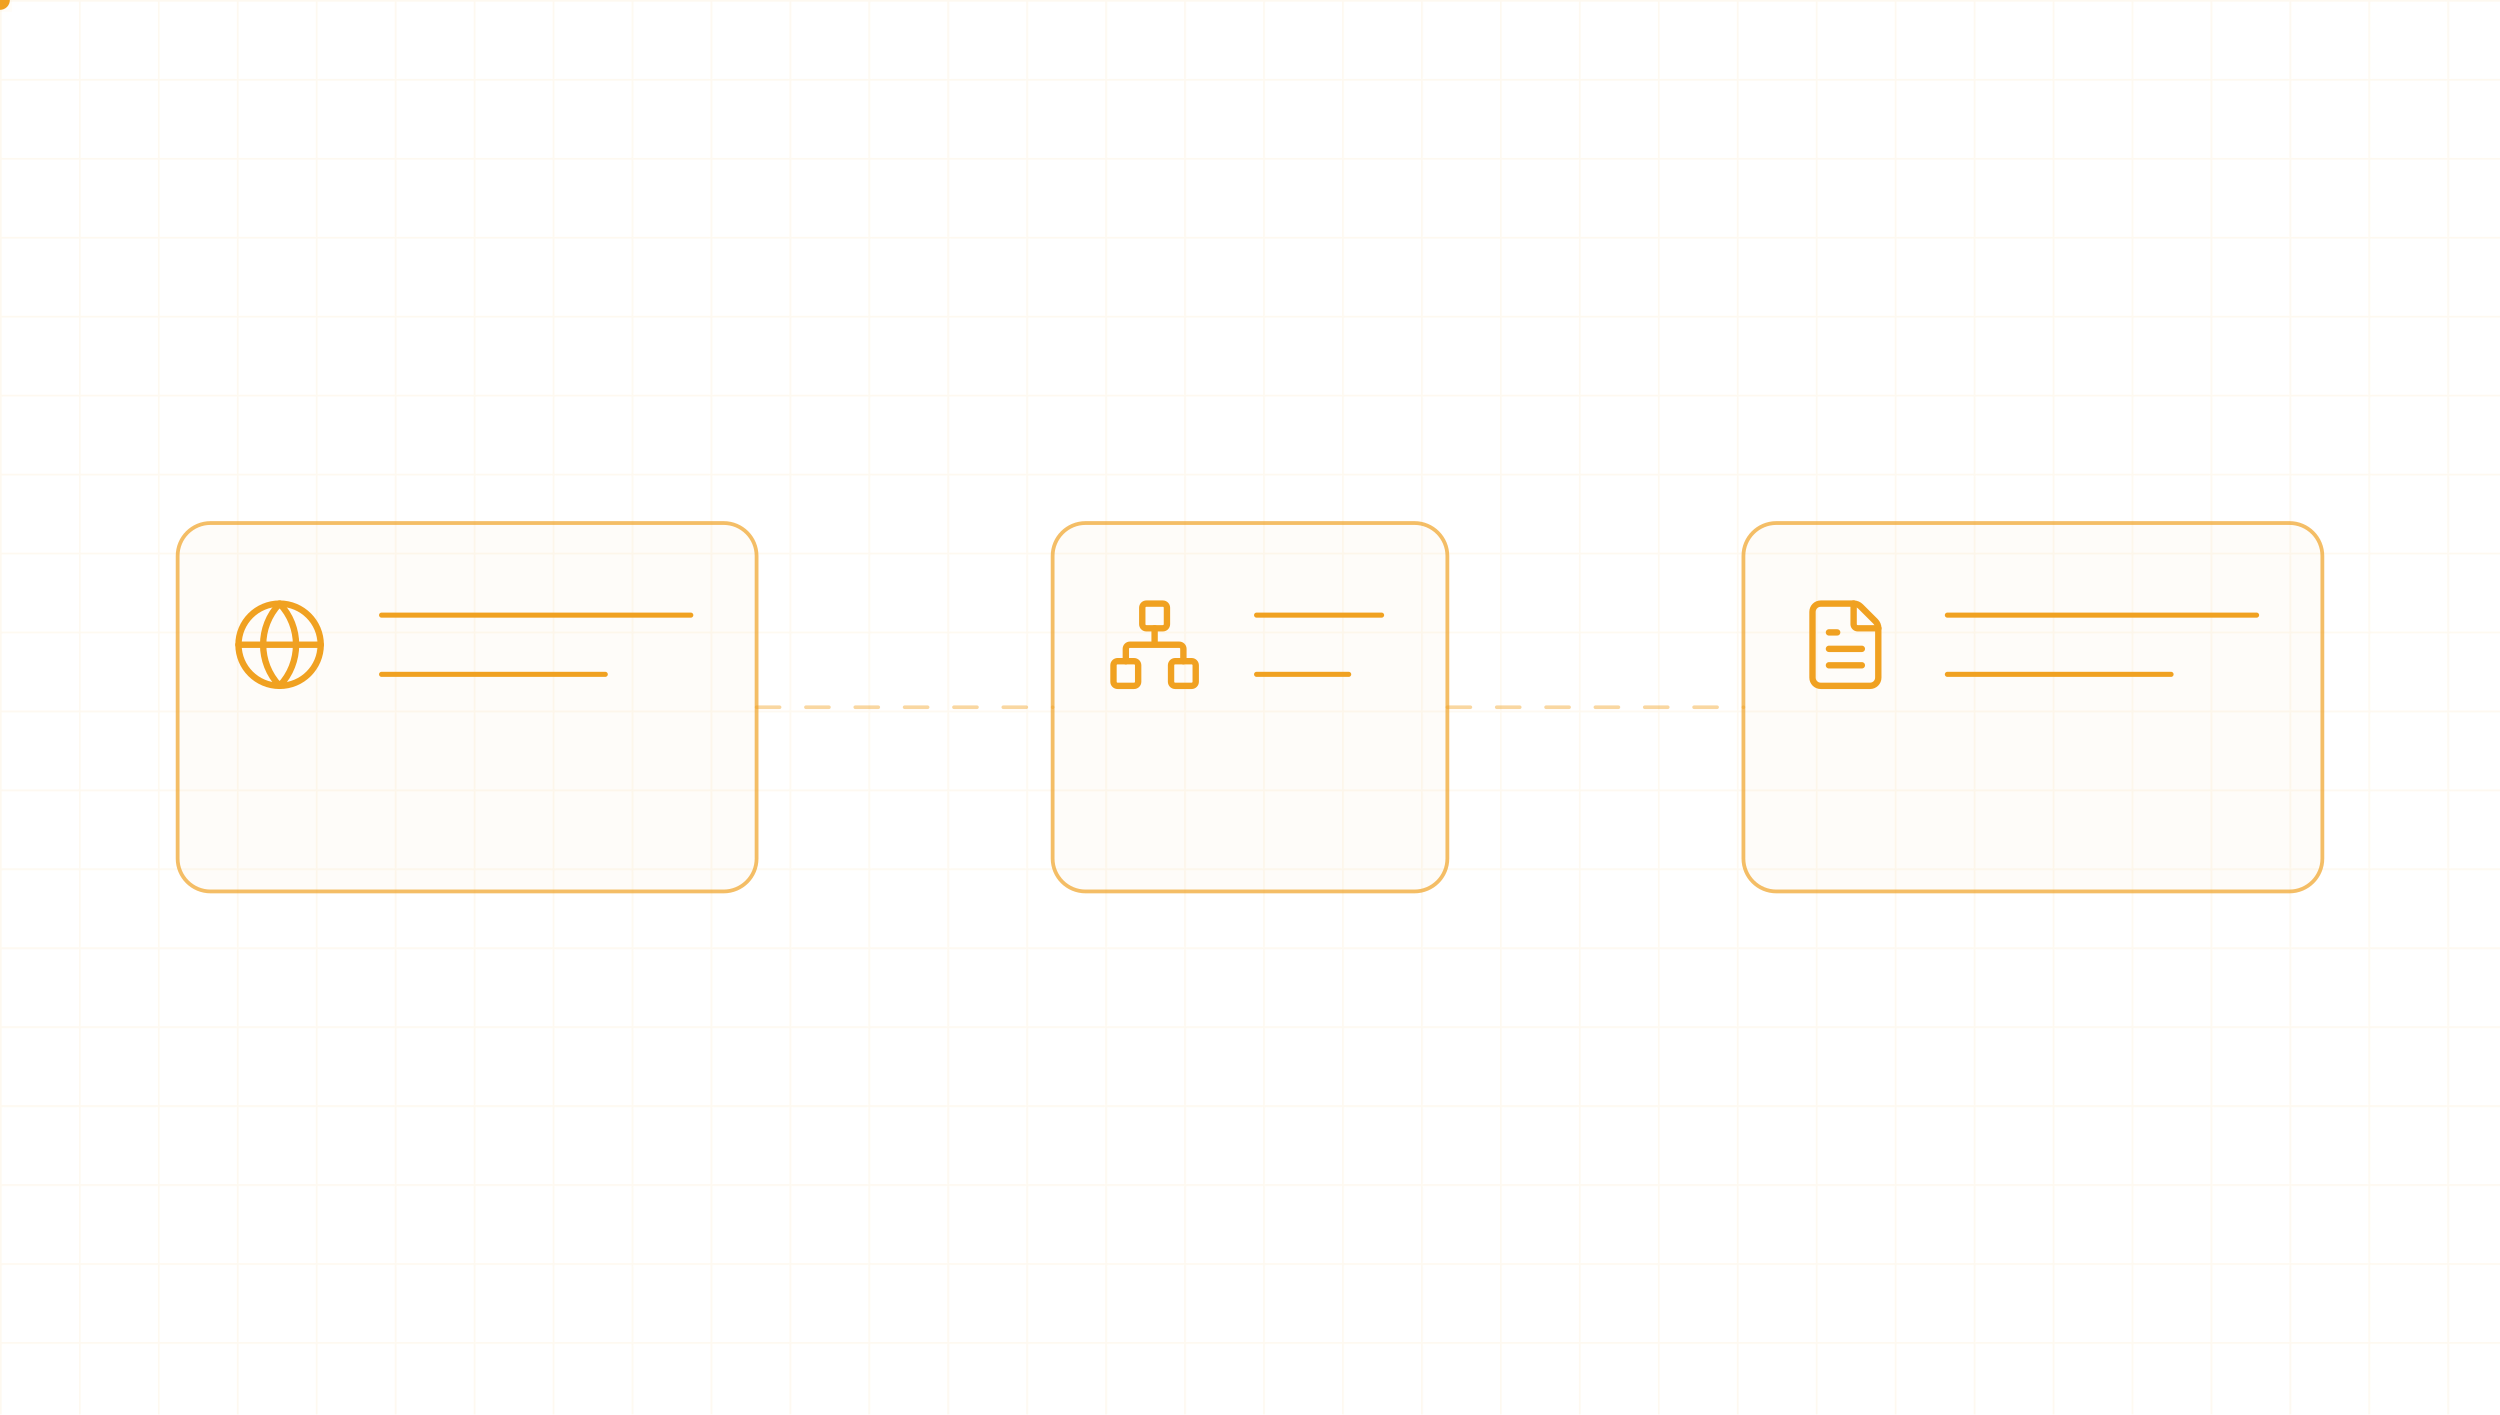
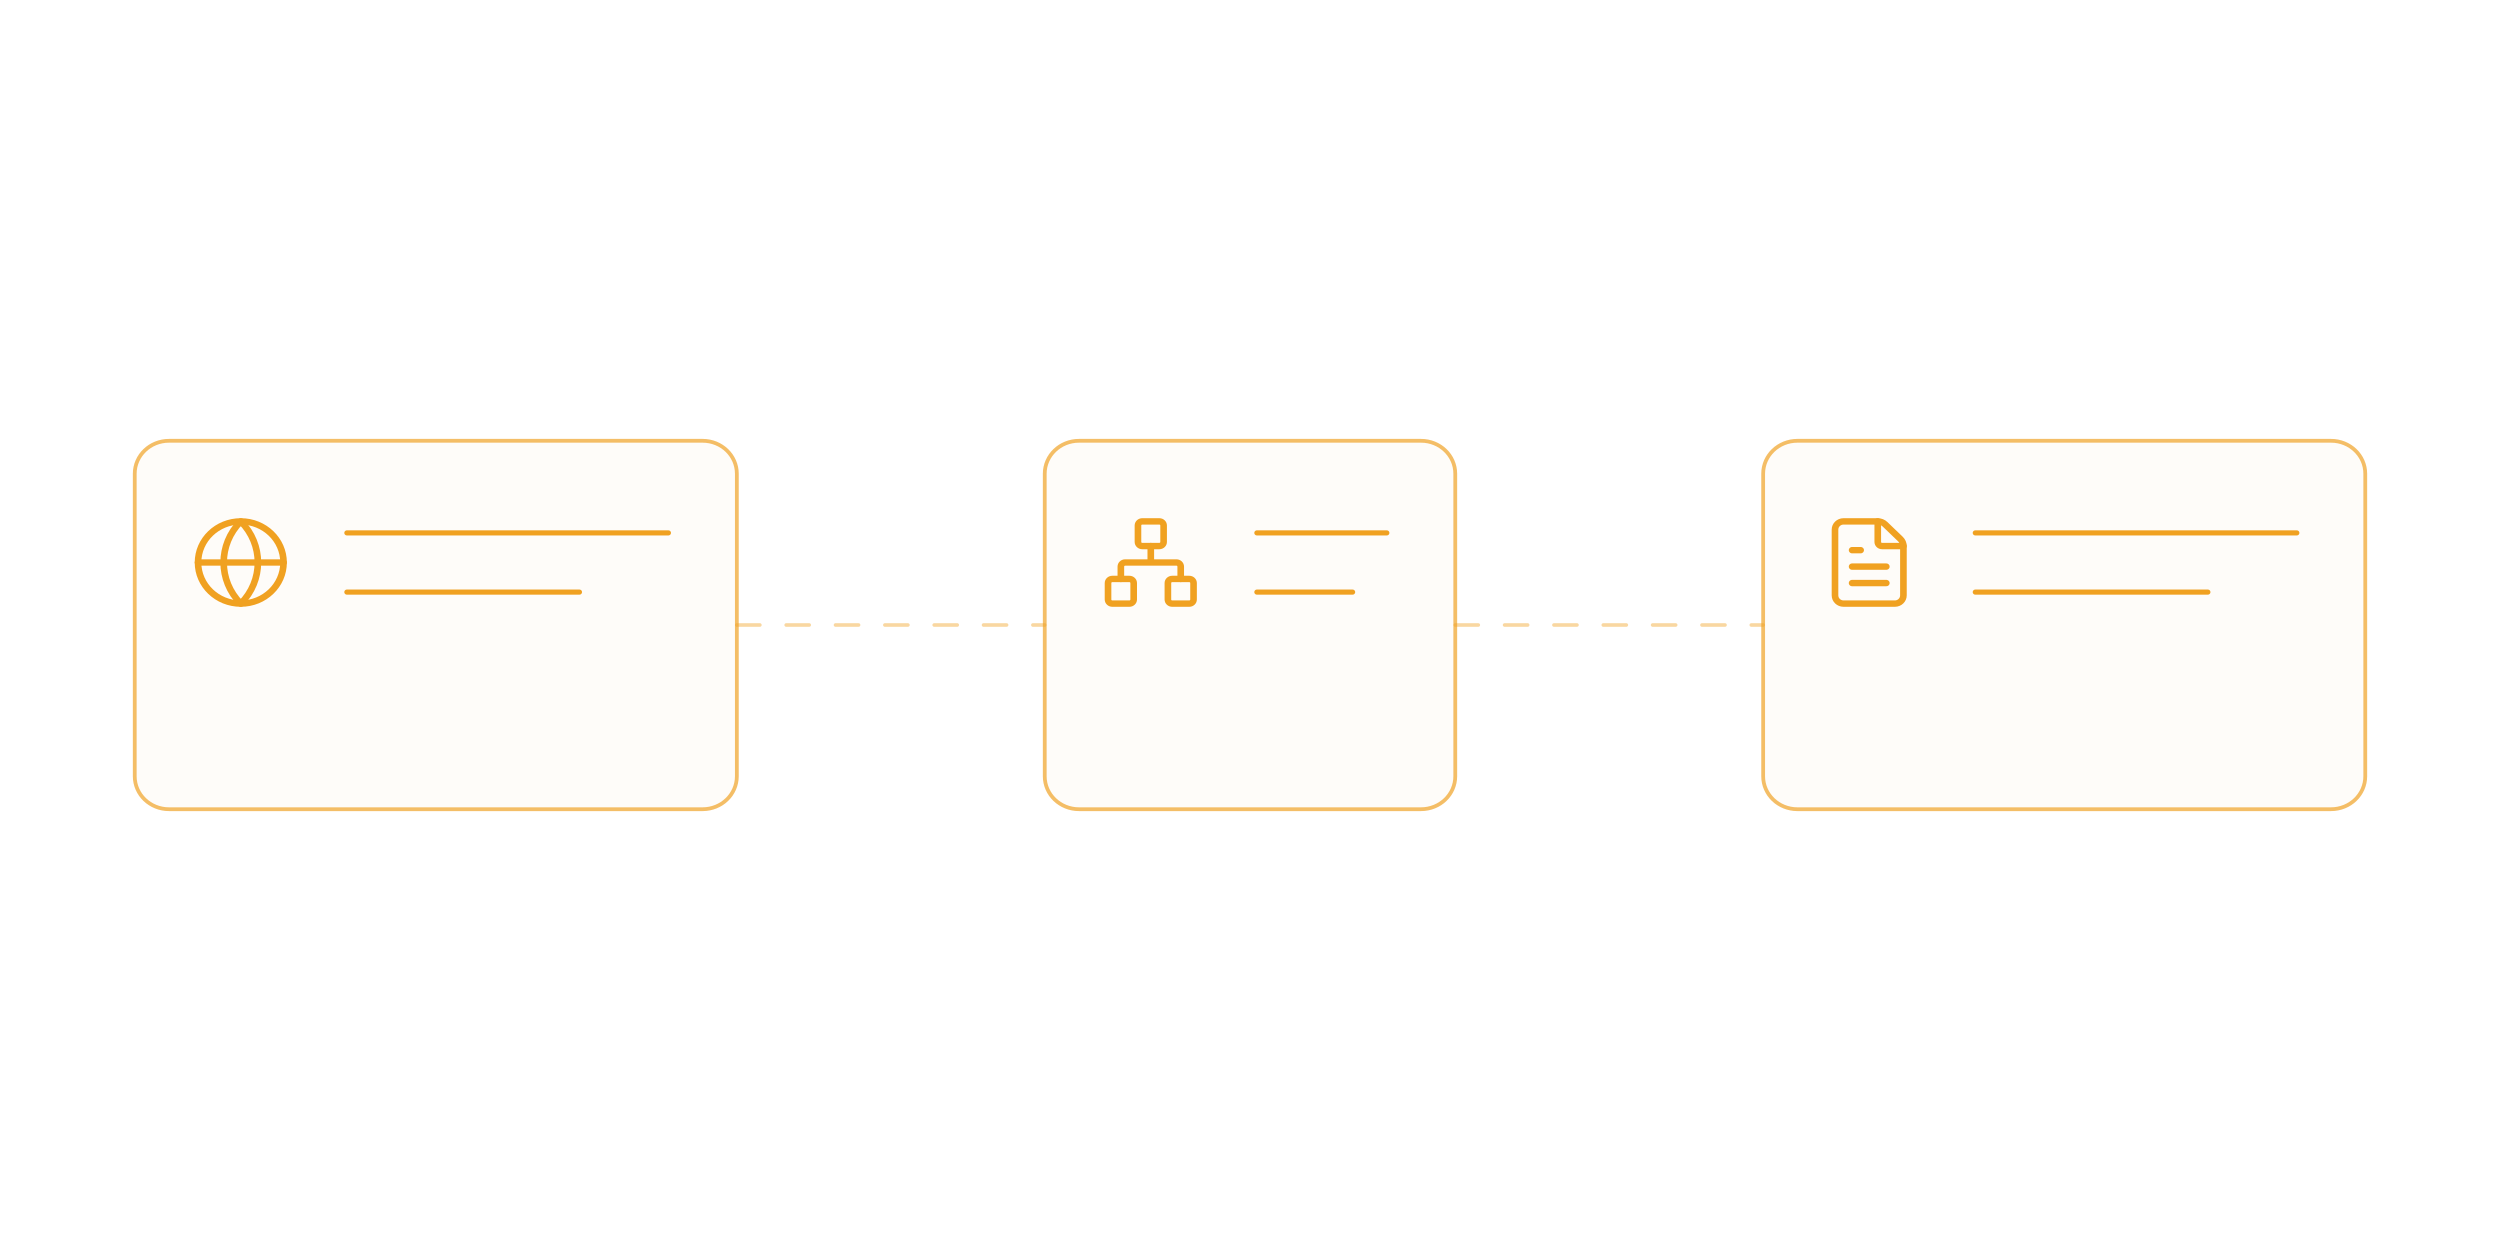
- <svg xmlns="http://www.w3.org/2000/svg" width="760" height="430" viewBox="0 0 760 430" role="img" aria-labelledby="title description">
+ <svg xmlns="http://www.w3.org/2000/svg" width="760" height="380" viewBox="0 0 760 380" role="img" aria-labelledby="title description">
  <style>
  :host{display:block;color:#f0a121}
-   svg{display:block;width:100%;height:auto;aspect-ratio:16/9;background:transparent;overflow:hidden}
-   .sk-grid{fill:none;stroke:#f0a121;stroke-width:1;stroke-opacity:.07}
+   svg{display:block;width:100%;height:auto;aspect-ratio:2/1;background:transparent;overflow:hidden}
  .sk-line,.sk-icon,.sk-flow,.sk-hair,.sk-ghost{fill:none;stroke:#f0a121;stroke-linecap:round;stroke-linejoin:round;vector-effect:non-scaling-stroke}
  .sk-line,.sk-icon{stroke-width:1.55}
  .sk-hair{stroke-width:.85;stroke-opacity:.3}
  .sk-ghost{stroke-width:1;stroke-opacity:.28;stroke-dasharray:5 7}
  .sk-flow{stroke-width:1.1;stroke-opacity:.42;stroke-dasharray:7 8;animation:flow 2.2s linear infinite}
+   .sk-arrow{fill:none;stroke:#f0a121;stroke-width:1.15;stroke-opacity:.7;marker-end:url(#sk-arrow);vector-effect:non-scaling-stroke}
  .sk-plane,.sk-row-bg,.sk-icon-box{fill:rgba(240,161,33,.024);stroke:#f0a121;stroke-width:1.15;stroke-opacity:.68;vector-effect:non-scaling-stroke}
  .sk-row-bg{fill:rgba(240,161,33,.018);stroke-opacity:.24}
  .sk-icon-box{stroke-opacity:.34}
  .sk-hot{fill:#f0a121;filter:url(#soft-glow)}
  .sk-label{fill:#f0a121;font:500 16px 'DM Mono',ui-monospace,monospace;letter-spacing:.08em}
  .sk-small-label{fill:#f0a121;fill-opacity:.58;font:500 10px 'DM Mono',ui-monospace,monospace;letter-spacing:.13em}
+   .sk-node-label{fill:#f0a121;fill-opacity:.74;font:500 11px 'DM Mono',ui-monospace,monospace;text-anchor:middle;letter-spacing:.04em}
+   .sk-flow-label{fill:#f0a121;fill-opacity:.9;font:500 17px 'DM Mono',ui-monospace,monospace;text-anchor:middle;letter-spacing:.01em}
+   .sk-flow-caption{fill:#f0a121;fill-opacity:.62;font:500 13px 'DM Mono',ui-monospace,monospace;text-anchor:middle;letter-spacing:.07em}
  .is-muted{opacity:.45}
  .sk-corner{fill:none;stroke:#f0a121;stroke-width:1;stroke-opacity:.35}
  .sk-node-ring,.sk-timeline-dot{fill:rgba(240,161,33,.018);stroke:#f0a121;stroke-width:1.4;vector-effect:non-scaling-stroke}
  .sk-timeline-dot{fill:#f0a121;stroke-width:0;filter:url(#soft-glow)}
  @keyframes flow{to{stroke-dashoffset:-30}}
  @media(prefers-reduced-motion:reduce){*{animation:none!important}}
</style>
-   <defs>
-     <pattern id="integration-globe" width="24" height="24" patternUnits="userSpaceOnUse">
-       <path d="M24 0H0V24" class="sk-grid" />
-     </pattern>
-     <filter id="soft-glow">
-       <feGaussianBlur stdDeviation="3" result="blur" />
-       <feMerge>
-         <feMergeNode in="blur" />
-         <feMergeNode in="SourceGraphic" />
-       </feMerge>
-     </filter>
-   </defs>
-   <rect width="760" height="430" fill="url(#integration-globe)" />
-   <g class="sk-stage " transform="translate(54 159)">
-     <rect class="sk-plane" x="0" y="0" width="176" height="112" rx="10" />
-     <g class="sk-icon" transform="translate(16 22) scale(1.25)">
-       <circle cx="12" cy="12" r="10" />
-       <path d="M12 2a14.5 14.5 0 0 0 0 20 14.5 14.5 0 0 0 0-20M2 12h20" />
+   <g transform="translate(-15.2 -25) scale(1.04 1)">
+     <defs>
+       <filter id="soft-glow">
+         <feGaussianBlur stdDeviation="3" result="blur" />
+         <feMerge>
+           <feMergeNode in="blur" />
+           <feMergeNode in="SourceGraphic" />
+         </feMerge>
+       </filter>
+       <marker id="sk-arrow" markerWidth="8" markerHeight="8" refX="7" refY="4" orient="auto">
+         <path d="M0 0 8 4 0 8z" fill="#f0a121" fill-opacity=".72" />
+       </marker>
+     </defs>
+     <g class="sk-stage " transform="translate(54 159)">
+       <rect class="sk-plane" x="0" y="0" width="176" height="112" rx="10" />
+       <g class="sk-icon" transform="translate(16 22) scale(1.25)">
+         <circle cx="12" cy="12" r="10" />
+         <path d="M12 2a14.5 14.5 0 0 0 0 20 14.5 14.5 0 0 0 0-20M2 12h20" />
+       </g>
+       <path class="sk-line" d="M62 28h94M62 46h68" />
    </g>
-     <path class="sk-line" d="M62 28h94M62 46h68" />
+     <path class="sk-flow" d="M230 215h90M440 215h90" />
+     <g class="sk-stage catalog-focus" transform="translate(320 159)">
+       <rect class="sk-plane" x="0" y="0" width="120" height="112" rx="10" />
+       <g class="sk-icon" transform="translate(16 22) scale(1.25)">
+         <rect x="16" y="16" width="6" height="6" rx="1" />
+         <rect x="2" y="16" width="6" height="6" rx="1" />
+         <rect x="9" y="2" width="6" height="6" rx="1" />
+         <path d="M5 16v-3a1 1 0 0 1 1-1h12a1 1 0 0 1 1 1v3M12 12V8" />
+       </g>
+       <path class="sk-line" d="M62 28h38M62 46h28" />
+     </g>
+     <g class="sk-stage " transform="translate(530 159)">
+       <rect class="sk-plane" x="0" y="0" width="176" height="112" rx="10" />
+       <g class="sk-icon" transform="translate(16 22) scale(1.25)">
+         <path d="M6 22a2 2 0 0 1-2-2V4a2 2 0 0 1 2-2h8a2.4 2.4 0 0 1 1.704.706l3.588 3.588A2.4 2.4 0 0 1 20 8v12a2 2 0 0 1-2 2z" />
+         <path d="M14 2v5a1 1 0 0 0 1 1h5M10 9H8M16 13H8M16 17H8" />
+       </g>
+       <path class="sk-line" d="M62 28h94M62 46h68" />
+     </g>
+     <circle class="sk-hot" r="3">
+       <animateMotion dur="4.8s" begin="0s" repeatCount="indefinite" path="M230 215h90" />
+     </circle>
+     <style>.catalog-scan{fill:#f0a121;opacity:.05;animation:catalog-scan 5.8s ease-in-out infinite}.catalog-focus{animation:catalog-focus 5.8s ease-in-out infinite}.catalog-arrive{opacity:.25;animation:catalog-arrive 5.8s ease-in-out infinite}@keyframes catalog-scan{0%,24%,76%,100%{transform:translateY(0);opacity:.04}42%{opacity:.28}66%{transform:translateY(126px);opacity:.14}}@keyframes catalog-focus{0%,25%,100%{opacity:.28}42%,78%{opacity:1}}@keyframes catalog-arrive{0%,60%,100%{opacity:.25}76%,90%{opacity:1}}</style>
  </g>
-   <path class="sk-flow" d="M230 215h90M440 215h90" />
-   <g class="sk-stage catalog-focus" transform="translate(320 159)">
-     <rect class="sk-plane" x="0" y="0" width="120" height="112" rx="10" />
-     <g class="sk-icon" transform="translate(16 22) scale(1.25)">
-       <rect x="16" y="16" width="6" height="6" rx="1" />
-       <rect x="2" y="16" width="6" height="6" rx="1" />
-       <rect x="9" y="2" width="6" height="6" rx="1" />
-       <path d="M5 16v-3a1 1 0 0 1 1-1h12a1 1 0 0 1 1 1v3M12 12V8" />
-     </g>
-     <path class="sk-line" d="M62 28h38M62 46h28" />
-   </g>
-   <g class="sk-stage " transform="translate(530 159)">
-     <rect class="sk-plane" x="0" y="0" width="176" height="112" rx="10" />
-     <g class="sk-icon" transform="translate(16 22) scale(1.25)">
-       <path d="M6 22a2 2 0 0 1-2-2V4a2 2 0 0 1 2-2h8a2.4 2.4 0 0 1 1.704.706l3.588 3.588A2.4 2.4 0 0 1 20 8v12a2 2 0 0 1-2 2z" />
-       <path d="M14 2v5a1 1 0 0 0 1 1h5M10 9H8M16 13H8M16 17H8" />
-     </g>
-     <path class="sk-line" d="M62 28h94M62 46h68" />
-   </g>
-   <circle class="sk-hot" r="3">
-     <animateMotion dur="4.8s" begin="0s" repeatCount="indefinite" path="M230 215h90" />
-   </circle>
-   <style>.catalog-scan{fill:#f0a121;opacity:.05;animation:catalog-scan 5.8s ease-in-out infinite}.catalog-focus{animation:catalog-focus 5.8s ease-in-out infinite}.catalog-arrive{opacity:.25;animation:catalog-arrive 5.8s ease-in-out infinite}@keyframes catalog-scan{0%,24%,76%,100%{transform:translateY(0);opacity:.04}42%{opacity:.28}66%{transform:translateY(126px);opacity:.14}}@keyframes catalog-focus{0%,25%,100%{opacity:.28}42%,78%{opacity:1}}@keyframes catalog-arrive{0%,60%,100%{opacity:.25}76%,90%{opacity:1}}</style>
</svg>
